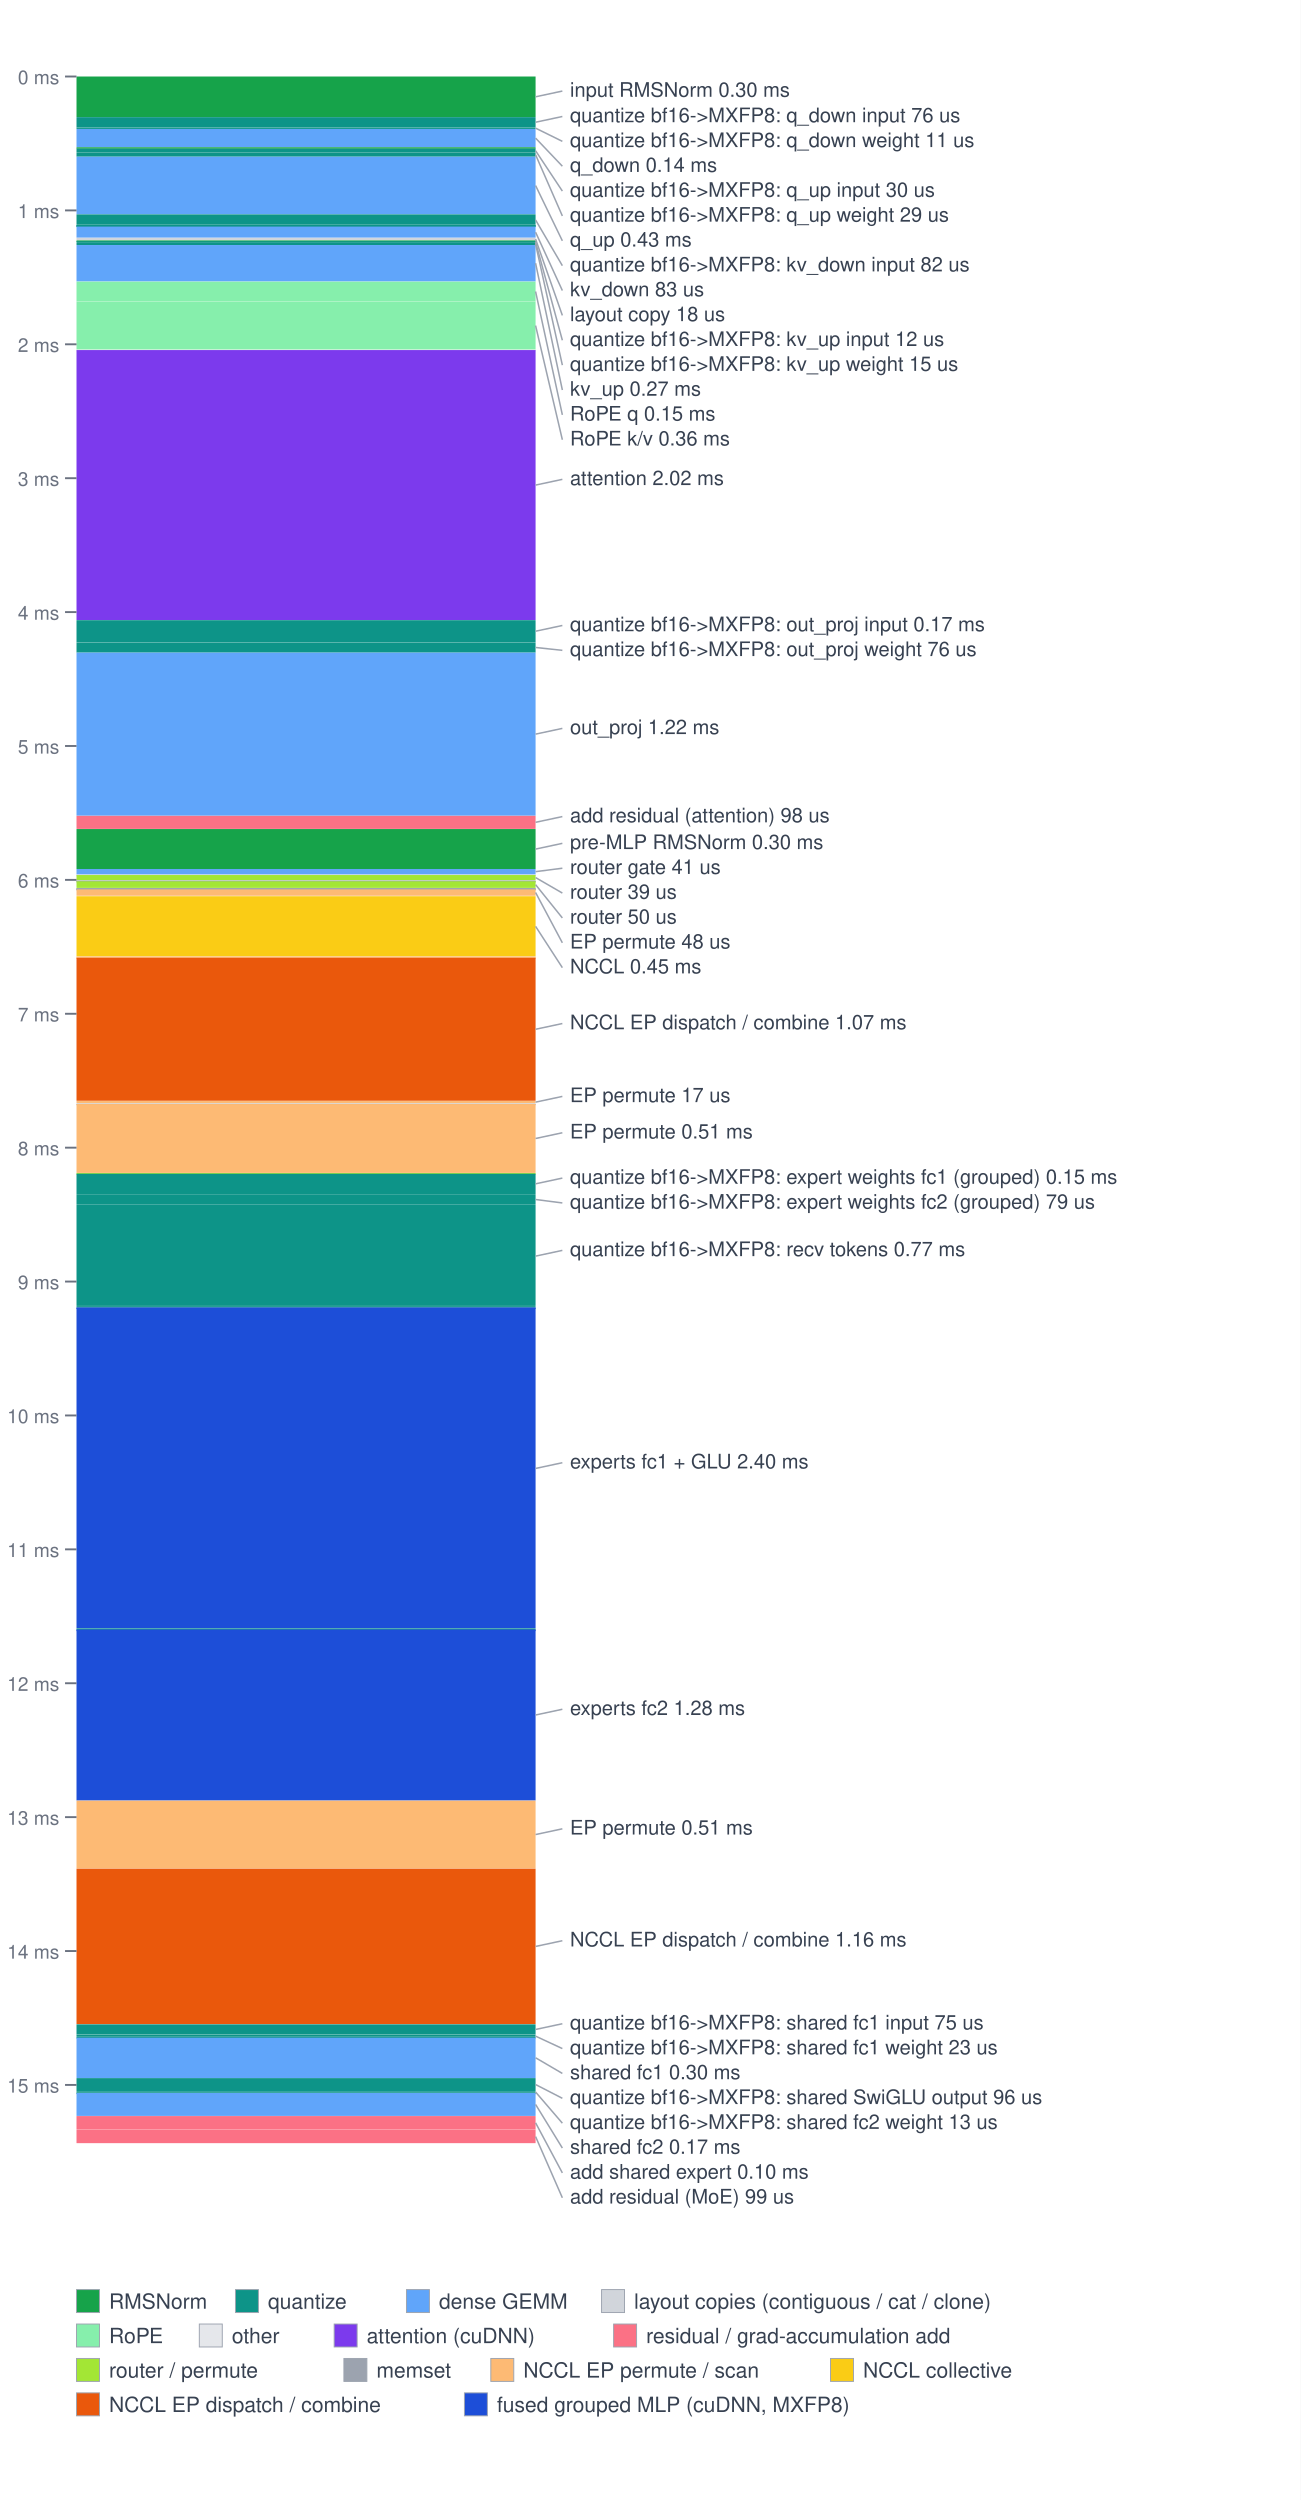
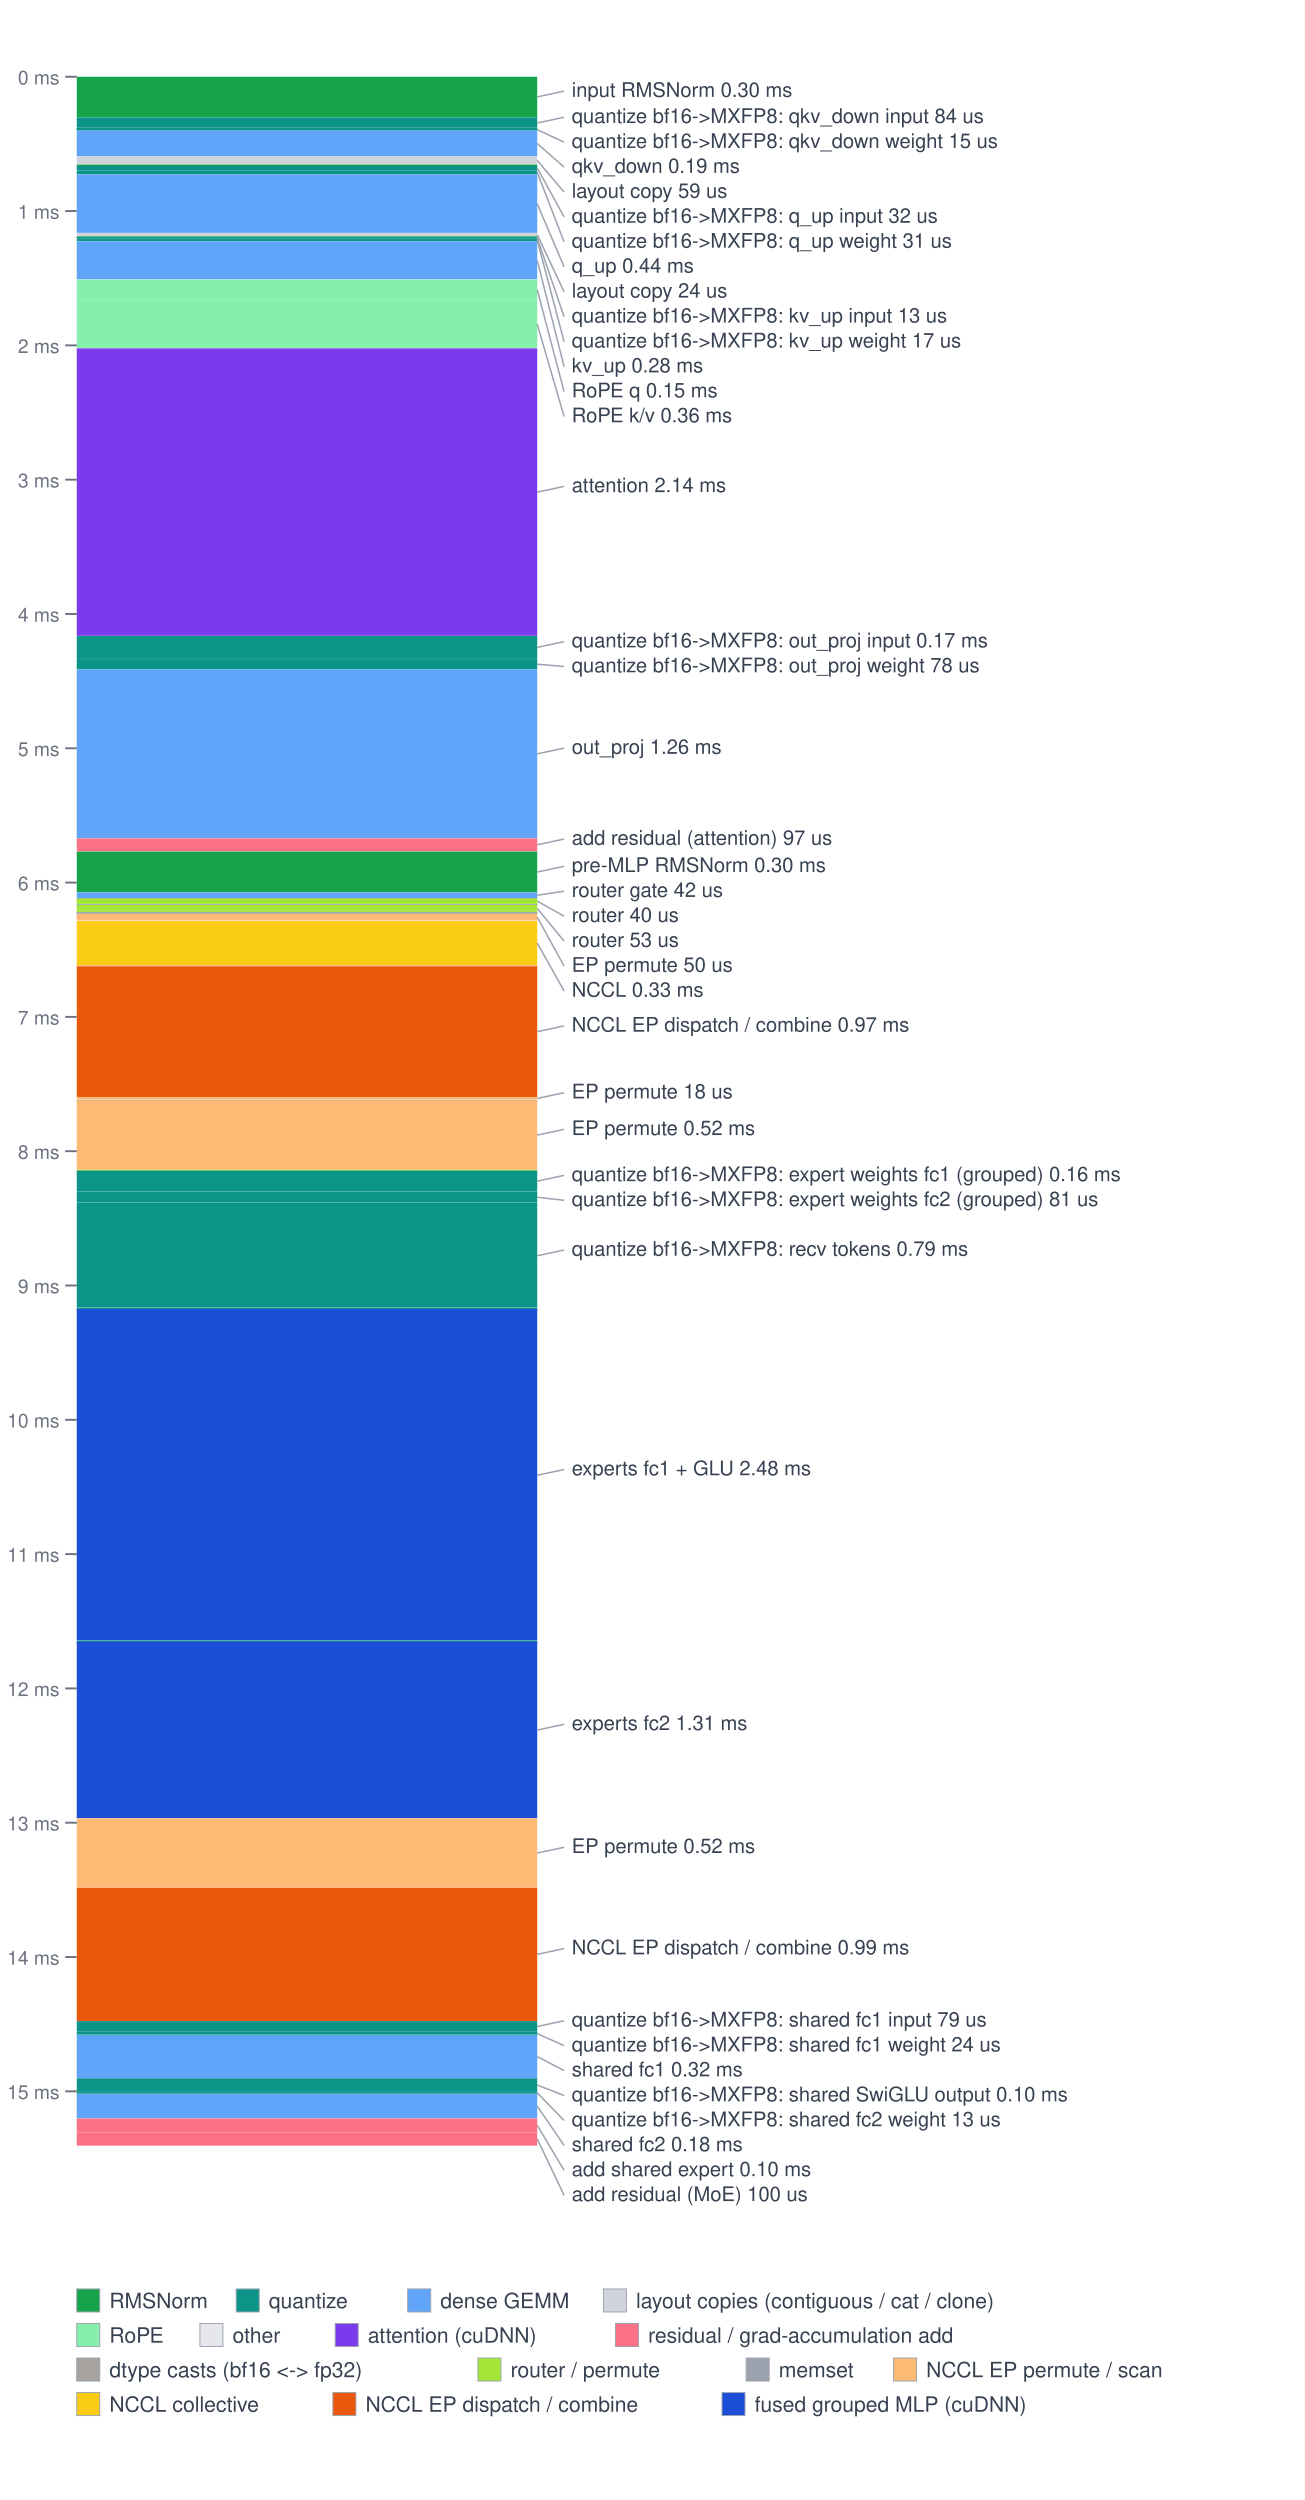
- <svg xmlns="http://www.w3.org/2000/svg" width="680" height="1307" viewBox="0 0 680 1307">
-   <rect width="680" height="1307" fill="white" />
-   <rect x="40" y="40.00" width="240" height="21.18" fill="#16a34a" />
-   <rect x="40" y="61.24" width="240" height="5.31" fill="#0d9488" />
-   <rect x="40" y="66.61" width="240" height="0.80" fill="#0d9488" />
-   <rect x="40" y="67.42" width="240" height="9.49" fill="#60a5fa" />
-   <rect x="40" y="76.98" width="240" height="0.80" fill="#16a34a" />
-   <rect x="40" y="77.73" width="240" height="2.10" fill="#0d9488" />
-   <rect x="40" y="79.91" width="240" height="2.00" fill="#0d9488" />
-   <rect x="40" y="81.96" width="240" height="30.04" fill="#60a5fa" />
-   <rect x="40" y="112.07" width="240" height="5.43" fill="#0d9488" />
-   <rect x="40" y="117.56" width="240" height="0.80" fill="#0d9488" />
-   <rect x="40" y="117.73" width="240" height="0.80" fill="#0d9488" />
-   <rect x="40" y="117.90" width="240" height="0.80" fill="#0d9488" />
-   <rect x="40" y="118.46" width="240" height="5.80" fill="#60a5fa" />
-   <rect x="40" y="124.34" width="240" height="1.24" fill="#d1d5db" />
-   <rect x="40" y="125.68" width="240" height="0.80" fill="#16a34a" />
-   <rect x="40" y="126.12" width="240" height="0.85" fill="#0d9488" />
-   <rect x="40" y="127.04" width="240" height="1.05" fill="#0d9488" />
-   <rect x="40" y="128.10" width="240" height="19.06" fill="#60a5fa" />
-   <rect x="40" y="147.23" width="240" height="10.37" fill="#86efac" />
-   <rect x="40" y="157.66" width="240" height="25.09" fill="#86efac" />
-   <rect x="40" y="182.83" width="240" height="0.80" fill="#e5e7eb" />
-   <rect x="40" y="183.02" width="240" height="141.13" fill="#7c3aed" />
-   <rect x="40" y="324.23" width="240" height="11.56" fill="#0d9488" />
-   <rect x="40" y="335.87" width="240" height="5.32" fill="#0d9488" />
-   <rect x="40" y="341.22" width="240" height="85.23" fill="#60a5fa" />
-   <rect x="40" y="426.52" width="240" height="6.83" fill="#fb7185" />
-   <rect x="40" y="433.42" width="240" height="20.89" fill="#16a34a" />
-   <rect x="40" y="454.32" width="240" height="2.86" fill="#60a5fa" />
-   <rect x="40" y="457.25" width="240" height="0.80" fill="#d1d5db" />
-   <rect x="40" y="457.47" width="240" height="2.72" fill="#a3e635" />
-   <rect x="40" y="460.32" width="240" height="0.80" fill="#9ca3af" />
-   <rect x="40" y="460.58" width="240" height="0.80" fill="#9ca3af" />
-   <rect x="40" y="460.75" width="240" height="2.96" fill="#a3e635" />
-   <rect x="40" y="463.78" width="240" height="0.80" fill="#a3e635" />
-   <rect x="40" y="464.34" width="240" height="0.80" fill="#9ca3af" />
-   <rect x="40" y="464.49" width="240" height="0.80" fill="#9ca3af" />
-   <rect x="40" y="464.74" width="240" height="0.80" fill="#9ca3af" />
-   <rect x="40" y="464.97" width="240" height="3.34" fill="#fdba74" />
-   <rect x="40" y="468.54" width="240" height="31.44" fill="#facc15" />
-   <rect x="40" y="500.04" width="240" height="0.80" fill="#fdba74" />
-   <rect x="40" y="500.52" width="240" height="0.80" fill="#fdba74" />
-   <rect x="40" y="500.77" width="240" height="74.72" fill="#ea580c" />
-   <rect x="40" y="575.57" width="240" height="1.18" fill="#fdba74" />
-   <rect x="40" y="576.99" width="240" height="0.80" fill="#9ca3af" />
-   <rect x="40" y="577.19" width="240" height="36.01" fill="#fdba74" />
-   <rect x="40" y="613.26" width="240" height="0.80" fill="#a3e635" />
-   <rect x="40" y="613.61" width="240" height="10.64" fill="#0d9488" />
-   <rect x="40" y="624.32" width="240" height="5.53" fill="#0d9488" />
-   <rect x="40" y="629.94" width="240" height="52.79" fill="#0d9488" />
-   <rect x="40" y="682.83" width="240" height="0.80" fill="#0d9488" />
-   <rect x="40" y="683.57" width="240" height="0.80" fill="#1d4ed8" />
-   <rect x="40" y="683.72" width="240" height="167.55" fill="#1d4ed8" />
-   <rect x="40" y="851.33" width="240" height="0.80" fill="#0d9488" />
-   <rect x="40" y="851.93" width="240" height="0.80" fill="#1d4ed8" />
-   <rect x="40" y="852.06" width="240" height="89.24" fill="#1d4ed8" />
-   <rect x="40" y="941.39" width="240" height="35.47" fill="#fdba74" />
-   <rect x="40" y="976.95" width="240" height="81.28" fill="#ea580c" />
-   <rect x="40" y="1058.33" width="240" height="5.27" fill="#0d9488" />
-   <rect x="40" y="1063.68" width="240" height="1.16" fill="#0d9488" />
-   <rect x="40" y="1064.92" width="240" height="0.80" fill="#0d9488" />
-   <rect x="40" y="1065.29" width="240" height="21.09" fill="#60a5fa" />
-   <rect x="40" y="1086.44" width="240" height="6.75" fill="#0d9488" />
-   <rect x="40" y="1093.26" width="240" height="0.80" fill="#0d9488" />
-   <rect x="40" y="1094.00" width="240" height="0.80" fill="#0d9488" />
-   <rect x="40" y="1094.21" width="240" height="11.99" fill="#60a5fa" />
-   <rect x="40" y="1106.28" width="240" height="7.11" fill="#fb7185" />
-   <rect x="40" y="1113.50" width="240" height="6.94" fill="#fb7185" />
+ <svg xmlns="http://www.w3.org/2000/svg" width="680" height="1303" viewBox="0 0 680 1303">
+   <rect width="680" height="1303" fill="white" />
+   <rect x="40" y="40.00" width="240" height="21.05" fill="#16a34a" />
+   <rect x="40" y="61.13" width="240" height="5.46" fill="#0d9488" />
+   <rect x="40" y="66.64" width="240" height="0.80" fill="#0d9488" />
+   <rect x="40" y="66.86" width="240" height="0.80" fill="#0d9488" />
+   <rect x="40" y="67.07" width="240" height="1.03" fill="#0d9488" />
+   <rect x="40" y="68.13" width="240" height="13.37" fill="#60a5fa" />
+   <rect x="40" y="81.58" width="240" height="4.13" fill="#d1d5db" />
+   <rect x="40" y="85.79" width="240" height="0.80" fill="#16a34a" />
+   <rect x="40" y="86.40" width="240" height="2.25" fill="#0d9488" />
+   <rect x="40" y="88.72" width="240" height="2.17" fill="#0d9488" />
+   <rect x="40" y="90.92" width="240" height="30.45" fill="#60a5fa" />
+   <rect x="40" y="121.44" width="240" height="1.66" fill="#d1d5db" />
+   <rect x="40" y="123.16" width="240" height="0.80" fill="#16a34a" />
+   <rect x="40" y="123.59" width="240" height="0.89" fill="#0d9488" />
+   <rect x="40" y="124.56" width="240" height="1.17" fill="#0d9488" />
+   <rect x="40" y="125.76" width="240" height="19.84" fill="#60a5fa" />
+   <rect x="40" y="145.68" width="240" height="10.68" fill="#86efac" />
+   <rect x="40" y="156.43" width="240" height="24.95" fill="#86efac" />
+   <rect x="40" y="181.45" width="240" height="0.80" fill="#e5e7eb" />
+   <rect x="40" y="181.58" width="240" height="149.80" fill="#7c3aed" />
+   <rect x="40" y="331.45" width="240" height="11.97" fill="#0d9488" />
+   <rect x="40" y="343.49" width="240" height="5.44" fill="#0d9488" />
+   <rect x="40" y="348.96" width="240" height="87.89" fill="#60a5fa" />
+   <rect x="40" y="436.93" width="240" height="6.81" fill="#fb7185" />
+   <rect x="40" y="443.84" width="240" height="21.23" fill="#16a34a" />
+   <rect x="40" y="465.10" width="240" height="2.94" fill="#60a5fa" />
+   <rect x="40" y="468.11" width="240" height="0.80" fill="#a8a29e" />
+   <rect x="40" y="468.34" width="240" height="2.79" fill="#a3e635" />
+   <rect x="40" y="471.26" width="240" height="0.80" fill="#9ca3af" />
+   <rect x="40" y="471.48" width="240" height="0.80" fill="#9ca3af" />
+   <rect x="40" y="471.64" width="240" height="3.09" fill="#a3e635" />
+   <rect x="40" y="474.81" width="240" height="0.80" fill="#a3e635" />
+   <rect x="40" y="475.43" width="240" height="0.80" fill="#9ca3af" />
+   <rect x="40" y="475.61" width="240" height="0.80" fill="#9ca3af" />
+   <rect x="40" y="475.97" width="240" height="0.80" fill="#9ca3af" />
+   <rect x="40" y="476.26" width="240" height="3.51" fill="#fdba74" />
+   <rect x="40" y="480.05" width="240" height="22.90" fill="#facc15" />
+   <rect x="40" y="502.98" width="240" height="0.80" fill="#fdba74" />
+   <rect x="40" y="503.46" width="240" height="0.80" fill="#fdba74" />
+   <rect x="40" y="503.73" width="240" height="68.02" fill="#ea580c" />
+   <rect x="40" y="571.83" width="240" height="1.25" fill="#fdba74" />
+   <rect x="40" y="573.24" width="240" height="0.80" fill="#9ca3af" />
+   <rect x="40" y="573.46" width="240" height="36.23" fill="#fdba74" />
+   <rect x="40" y="609.77" width="240" height="0.80" fill="#a3e635" />
+   <rect x="40" y="610.14" width="240" height="10.96" fill="#0d9488" />
+   <rect x="40" y="621.15" width="240" height="5.67" fill="#0d9488" />
+   <rect x="40" y="626.91" width="240" height="54.52" fill="#0d9488" />
+   <rect x="40" y="681.49" width="240" height="0.80" fill="#0d9488" />
+   <rect x="40" y="682.24" width="240" height="0.80" fill="#1d4ed8" />
+   <rect x="40" y="682.40" width="240" height="172.55" fill="#1d4ed8" />
+   <rect x="40" y="855.03" width="240" height="0.80" fill="#0d9488" />
+   <rect x="40" y="855.67" width="240" height="0.80" fill="#1d4ed8" />
+   <rect x="40" y="855.83" width="240" height="91.82" fill="#1d4ed8" />
+   <rect x="40" y="947.74" width="240" height="36.14" fill="#fdba74" />
+   <rect x="40" y="983.95" width="240" height="69.39" fill="#ea580c" />
+   <rect x="40" y="1053.42" width="240" height="5.55" fill="#0d9488" />
+   <rect x="40" y="1059.03" width="240" height="1.22" fill="#0d9488" />
+   <rect x="40" y="1060.34" width="240" height="0.80" fill="#0d9488" />
+   <rect x="40" y="1060.74" width="240" height="22.36" fill="#60a5fa" />
+   <rect x="40" y="1083.18" width="240" height="7.11" fill="#0d9488" />
+   <rect x="40" y="1090.36" width="240" height="0.80" fill="#0d9488" />
+   <rect x="40" y="1091.13" width="240" height="0.80" fill="#0d9488" />
+   <rect x="40" y="1091.32" width="240" height="12.73" fill="#60a5fa" />
+   <rect x="40" y="1104.12" width="240" height="7.13" fill="#fb7185" />
+   <rect x="40" y="1111.34" width="240" height="6.97" fill="#fb7185" />
  <line x1="34" y1="40.0" x2="40" y2="40.0" stroke="#6b7280" />
  <text x="31.0" y="44.0" text-anchor="end" font-family="Helvetica, Arial, sans-serif" font-size="10" font-weight="normal" fill="#6b7280">0 ms</text>
  <line x1="34" y1="110.0" x2="40" y2="110.0" stroke="#6b7280" />
  <text x="31.0" y="114.0" text-anchor="end" font-family="Helvetica, Arial, sans-serif" font-size="10" font-weight="normal" fill="#6b7280">1 ms</text>
  <line x1="34" y1="180.0" x2="40" y2="180.0" stroke="#6b7280" />
  <text x="31.0" y="184.0" text-anchor="end" font-family="Helvetica, Arial, sans-serif" font-size="10" font-weight="normal" fill="#6b7280">2 ms</text>
  <line x1="34" y1="250.0" x2="40" y2="250.0" stroke="#6b7280" />
  <text x="31.0" y="254.0" text-anchor="end" font-family="Helvetica, Arial, sans-serif" font-size="10" font-weight="normal" fill="#6b7280">3 ms</text>
  <line x1="34" y1="320.0" x2="40" y2="320.0" stroke="#6b7280" />
  <text x="31.0" y="324.0" text-anchor="end" font-family="Helvetica, Arial, sans-serif" font-size="10" font-weight="normal" fill="#6b7280">4 ms</text>
  <line x1="34" y1="390.0" x2="40" y2="390.0" stroke="#6b7280" />
  <text x="31.0" y="394.0" text-anchor="end" font-family="Helvetica, Arial, sans-serif" font-size="10" font-weight="normal" fill="#6b7280">5 ms</text>
  <line x1="34" y1="460.0" x2="40" y2="460.0" stroke="#6b7280" />
  <text x="31.0" y="464.0" text-anchor="end" font-family="Helvetica, Arial, sans-serif" font-size="10" font-weight="normal" fill="#6b7280">6 ms</text>
  <line x1="34" y1="530.0" x2="40" y2="530.0" stroke="#6b7280" />
  <text x="31.0" y="534.0" text-anchor="end" font-family="Helvetica, Arial, sans-serif" font-size="10" font-weight="normal" fill="#6b7280">7 ms</text>
  <line x1="34" y1="600.0" x2="40" y2="600.0" stroke="#6b7280" />
  <text x="31.0" y="604.0" text-anchor="end" font-family="Helvetica, Arial, sans-serif" font-size="10" font-weight="normal" fill="#6b7280">8 ms</text>
  <line x1="34" y1="670.0" x2="40" y2="670.0" stroke="#6b7280" />
  <text x="31.0" y="674.0" text-anchor="end" font-family="Helvetica, Arial, sans-serif" font-size="10" font-weight="normal" fill="#6b7280">9 ms</text>
  <line x1="34" y1="740.0" x2="40" y2="740.0" stroke="#6b7280" />
  <text x="31.0" y="744.0" text-anchor="end" font-family="Helvetica, Arial, sans-serif" font-size="10" font-weight="normal" fill="#6b7280">10 ms</text>
  <line x1="34" y1="810.0" x2="40" y2="810.0" stroke="#6b7280" />
  <text x="31.0" y="814.0" text-anchor="end" font-family="Helvetica, Arial, sans-serif" font-size="10" font-weight="normal" fill="#6b7280">11 ms</text>
  <line x1="34" y1="880.0" x2="40" y2="880.0" stroke="#6b7280" />
  <text x="31.0" y="884.0" text-anchor="end" font-family="Helvetica, Arial, sans-serif" font-size="10" font-weight="normal" fill="#6b7280">12 ms</text>
  <line x1="34" y1="950.0" x2="40" y2="950.0" stroke="#6b7280" />
  <text x="31.0" y="954.0" text-anchor="end" font-family="Helvetica, Arial, sans-serif" font-size="10" font-weight="normal" fill="#6b7280">13 ms</text>
  <line x1="34" y1="1020.0" x2="40" y2="1020.0" stroke="#6b7280" />
  <text x="31.0" y="1024.0" text-anchor="end" font-family="Helvetica, Arial, sans-serif" font-size="10" font-weight="normal" fill="#6b7280">14 ms</text>
  <line x1="34" y1="1090.0" x2="40" y2="1090.0" stroke="#6b7280" />
  <text x="31.0" y="1094.0" text-anchor="end" font-family="Helvetica, Arial, sans-serif" font-size="10" font-weight="normal" fill="#6b7280">15 ms</text>
-   <line x1="280" y1="50.6" x2="294" y2="47.6" stroke="#9ca3af" stroke-width="0.8" />
-   <text x="298.0" y="50.6" text-anchor="start" font-family="Helvetica, Arial, sans-serif" font-size="10.5" font-weight="normal" fill="#374151">input RMSNorm  0.30 ms</text>
-   <line x1="280" y1="63.9" x2="294" y2="60.9" stroke="#9ca3af" stroke-width="0.8" />
-   <text x="298.0" y="63.9" text-anchor="start" font-family="Helvetica, Arial, sans-serif" font-size="10.5" font-weight="normal" fill="#374151">quantize bf16-&gt;MXFP8: q_down input  76 us</text>
-   <line x1="280" y1="67.0" x2="294" y2="73.9" stroke="#9ca3af" stroke-width="0.8" />
-   <text x="298.0" y="76.9" text-anchor="start" font-family="Helvetica, Arial, sans-serif" font-size="10.5" font-weight="normal" fill="#374151">quantize bf16-&gt;MXFP8: q_down weight  11 us</text>
-   <line x1="280" y1="72.2" x2="294" y2="86.9" stroke="#9ca3af" stroke-width="0.8" />
-   <text x="298.0" y="89.9" text-anchor="start" font-family="Helvetica, Arial, sans-serif" font-size="10.5" font-weight="normal" fill="#374151">q_down  0.14 ms</text>
-   <line x1="280" y1="78.8" x2="294" y2="99.9" stroke="#9ca3af" stroke-width="0.8" />
-   <text x="298.0" y="102.9" text-anchor="start" font-family="Helvetica, Arial, sans-serif" font-size="10.5" font-weight="normal" fill="#374151">quantize bf16-&gt;MXFP8: q_up input  30 us</text>
-   <line x1="280" y1="80.9" x2="294" y2="112.9" stroke="#9ca3af" stroke-width="0.8" />
-   <text x="298.0" y="115.9" text-anchor="start" font-family="Helvetica, Arial, sans-serif" font-size="10.5" font-weight="normal" fill="#374151">quantize bf16-&gt;MXFP8: q_up weight  29 us</text>
-   <line x1="280" y1="97.0" x2="294" y2="125.9" stroke="#9ca3af" stroke-width="0.8" />
-   <text x="298.0" y="128.9" text-anchor="start" font-family="Helvetica, Arial, sans-serif" font-size="10.5" font-weight="normal" fill="#374151">q_up  0.43 ms</text>
-   <line x1="280" y1="115.0" x2="294" y2="138.9" stroke="#9ca3af" stroke-width="0.8" />
-   <text x="298.0" y="141.9" text-anchor="start" font-family="Helvetica, Arial, sans-serif" font-size="10.5" font-weight="normal" fill="#374151">quantize bf16-&gt;MXFP8: kv_down input  82 us</text>
-   <line x1="280" y1="121.4" x2="294" y2="151.9" stroke="#9ca3af" stroke-width="0.8" />
-   <text x="298.0" y="154.9" text-anchor="start" font-family="Helvetica, Arial, sans-serif" font-size="10.5" font-weight="normal" fill="#374151">kv_down  83 us</text>
-   <line x1="280" y1="125.0" x2="294" y2="164.9" stroke="#9ca3af" stroke-width="0.8" />
-   <text x="298.0" y="167.9" text-anchor="start" font-family="Helvetica, Arial, sans-serif" font-size="10.5" font-weight="normal" fill="#374151">layout copy  18 us</text>
-   <line x1="280" y1="126.5" x2="294" y2="177.9" stroke="#9ca3af" stroke-width="0.8" />
-   <text x="298.0" y="180.9" text-anchor="start" font-family="Helvetica, Arial, sans-serif" font-size="10.5" font-weight="normal" fill="#374151">quantize bf16-&gt;MXFP8: kv_up input  12 us</text>
-   <line x1="280" y1="127.6" x2="294" y2="190.9" stroke="#9ca3af" stroke-width="0.8" />
-   <text x="298.0" y="193.9" text-anchor="start" font-family="Helvetica, Arial, sans-serif" font-size="10.5" font-weight="normal" fill="#374151">quantize bf16-&gt;MXFP8: kv_up weight  15 us</text>
-   <line x1="280" y1="137.6" x2="294" y2="203.9" stroke="#9ca3af" stroke-width="0.8" />
-   <text x="298.0" y="206.9" text-anchor="start" font-family="Helvetica, Arial, sans-serif" font-size="10.5" font-weight="normal" fill="#374151">kv_up  0.27 ms</text>
-   <line x1="280" y1="152.4" x2="294" y2="216.9" stroke="#9ca3af" stroke-width="0.8" />
-   <text x="298.0" y="219.9" text-anchor="start" font-family="Helvetica, Arial, sans-serif" font-size="10.5" font-weight="normal" fill="#374151">RoPE q  0.15 ms</text>
-   <line x1="280" y1="170.2" x2="294" y2="229.9" stroke="#9ca3af" stroke-width="0.8" />
-   <text x="298.0" y="232.9" text-anchor="start" font-family="Helvetica, Arial, sans-serif" font-size="10.5" font-weight="normal" fill="#374151">RoPE k/v  0.36 ms</text>
-   <line x1="280" y1="253.6" x2="294" y2="250.6" stroke="#9ca3af" stroke-width="0.8" />
-   <text x="298.0" y="253.6" text-anchor="start" font-family="Helvetica, Arial, sans-serif" font-size="10.5" font-weight="normal" fill="#374151">attention  2.02 ms</text>
-   <line x1="280" y1="330.0" x2="294" y2="327.0" stroke="#9ca3af" stroke-width="0.8" />
-   <text x="298.0" y="330.0" text-anchor="start" font-family="Helvetica, Arial, sans-serif" font-size="10.5" font-weight="normal" fill="#374151">quantize bf16-&gt;MXFP8: out_proj input  0.17 ms</text>
-   <line x1="280" y1="338.5" x2="294" y2="340.0" stroke="#9ca3af" stroke-width="0.8" />
-   <text x="298.0" y="343.0" text-anchor="start" font-family="Helvetica, Arial, sans-serif" font-size="10.5" font-weight="normal" fill="#374151">quantize bf16-&gt;MXFP8: out_proj weight  76 us</text>
-   <line x1="280" y1="383.8" x2="294" y2="380.8" stroke="#9ca3af" stroke-width="0.8" />
-   <text x="298.0" y="383.8" text-anchor="start" font-family="Helvetica, Arial, sans-serif" font-size="10.5" font-weight="normal" fill="#374151">out_proj  1.22 ms</text>
-   <line x1="280" y1="429.9" x2="294" y2="426.9" stroke="#9ca3af" stroke-width="0.8" />
-   <text x="298.0" y="429.9" text-anchor="start" font-family="Helvetica, Arial, sans-serif" font-size="10.5" font-weight="normal" fill="#374151">add residual (attention)  98 us</text>
-   <line x1="280" y1="443.9" x2="294" y2="440.9" stroke="#9ca3af" stroke-width="0.8" />
-   <text x="298.0" y="443.9" text-anchor="start" font-family="Helvetica, Arial, sans-serif" font-size="10.5" font-weight="normal" fill="#374151">pre-MLP RMSNorm  0.30 ms</text>
-   <line x1="280" y1="455.7" x2="294" y2="453.9" stroke="#9ca3af" stroke-width="0.8" />
-   <text x="298.0" y="456.9" text-anchor="start" font-family="Helvetica, Arial, sans-serif" font-size="10.5" font-weight="normal" fill="#374151">router gate  41 us</text>
-   <line x1="280" y1="458.8" x2="294" y2="466.9" stroke="#9ca3af" stroke-width="0.8" />
-   <text x="298.0" y="469.9" text-anchor="start" font-family="Helvetica, Arial, sans-serif" font-size="10.5" font-weight="normal" fill="#374151">router  39 us</text>
-   <line x1="280" y1="462.5" x2="294" y2="479.9" stroke="#9ca3af" stroke-width="0.8" />
-   <text x="298.0" y="482.9" text-anchor="start" font-family="Helvetica, Arial, sans-serif" font-size="10.5" font-weight="normal" fill="#374151">router  50 us</text>
-   <line x1="280" y1="466.6" x2="294" y2="492.9" stroke="#9ca3af" stroke-width="0.8" />
-   <text x="298.0" y="495.9" text-anchor="start" font-family="Helvetica, Arial, sans-serif" font-size="10.5" font-weight="normal" fill="#374151">EP permute  48 us</text>
-   <line x1="280" y1="484.3" x2="294" y2="505.9" stroke="#9ca3af" stroke-width="0.8" />
-   <text x="298.0" y="508.9" text-anchor="start" font-family="Helvetica, Arial, sans-serif" font-size="10.5" font-weight="normal" fill="#374151">NCCL  0.45 ms</text>
-   <line x1="280" y1="538.1" x2="294" y2="535.1" stroke="#9ca3af" stroke-width="0.8" />
-   <text x="298.0" y="538.1" text-anchor="start" font-family="Helvetica, Arial, sans-serif" font-size="10.5" font-weight="normal" fill="#374151">NCCL EP dispatch / combine  1.07 ms</text>
-   <line x1="280" y1="576.2" x2="294" y2="573.2" stroke="#9ca3af" stroke-width="0.8" />
-   <text x="298.0" y="576.2" text-anchor="start" font-family="Helvetica, Arial, sans-serif" font-size="10.5" font-weight="normal" fill="#374151">EP permute  17 us</text>
-   <line x1="280" y1="595.2" x2="294" y2="592.2" stroke="#9ca3af" stroke-width="0.8" />
-   <text x="298.0" y="595.2" text-anchor="start" font-family="Helvetica, Arial, sans-serif" font-size="10.5" font-weight="normal" fill="#374151">EP permute  0.51 ms</text>
-   <line x1="280" y1="618.9" x2="294" y2="615.9" stroke="#9ca3af" stroke-width="0.8" />
-   <text x="298.0" y="618.9" text-anchor="start" font-family="Helvetica, Arial, sans-serif" font-size="10.5" font-weight="normal" fill="#374151">quantize bf16-&gt;MXFP8: expert weights fc1 (grouped)  0.15 ms</text>
-   <line x1="280" y1="627.1" x2="294" y2="628.9" stroke="#9ca3af" stroke-width="0.8" />
-   <text x="298.0" y="631.9" text-anchor="start" font-family="Helvetica, Arial, sans-serif" font-size="10.5" font-weight="normal" fill="#374151">quantize bf16-&gt;MXFP8: expert weights fc2 (grouped)  79 us</text>
-   <line x1="280" y1="656.7" x2="294" y2="653.7" stroke="#9ca3af" stroke-width="0.8" />
-   <text x="298.0" y="656.7" text-anchor="start" font-family="Helvetica, Arial, sans-serif" font-size="10.5" font-weight="normal" fill="#374151">quantize bf16-&gt;MXFP8: recv tokens  0.77 ms</text>
-   <line x1="280" y1="767.7" x2="294" y2="764.7" stroke="#9ca3af" stroke-width="0.8" />
-   <text x="298.0" y="767.7" text-anchor="start" font-family="Helvetica, Arial, sans-serif" font-size="10.5" font-weight="normal" fill="#374151">experts fc1 + GLU  2.40 ms</text>
-   <line x1="280" y1="896.6" x2="294" y2="893.6" stroke="#9ca3af" stroke-width="0.8" />
-   <text x="298.0" y="896.6" text-anchor="start" font-family="Helvetica, Arial, sans-serif" font-size="10.5" font-weight="normal" fill="#374151">experts fc2  1.28 ms</text>
-   <line x1="280" y1="959.1" x2="294" y2="956.1" stroke="#9ca3af" stroke-width="0.8" />
-   <text x="298.0" y="959.1" text-anchor="start" font-family="Helvetica, Arial, sans-serif" font-size="10.5" font-weight="normal" fill="#374151">EP permute  0.51 ms</text>
-   <line x1="280" y1="1017.6" x2="294" y2="1014.6" stroke="#9ca3af" stroke-width="0.8" />
-   <text x="298.0" y="1017.6" text-anchor="start" font-family="Helvetica, Arial, sans-serif" font-size="10.5" font-weight="normal" fill="#374151">NCCL EP dispatch / combine  1.16 ms</text>
-   <line x1="280" y1="1061.0" x2="294" y2="1058.0" stroke="#9ca3af" stroke-width="0.8" />
-   <text x="298.0" y="1061.0" text-anchor="start" font-family="Helvetica, Arial, sans-serif" font-size="10.5" font-weight="normal" fill="#374151">quantize bf16-&gt;MXFP8: shared fc1 input  75 us</text>
-   <line x1="280" y1="1064.5" x2="294" y2="1071.0" stroke="#9ca3af" stroke-width="0.8" />
-   <text x="298.0" y="1074.0" text-anchor="start" font-family="Helvetica, Arial, sans-serif" font-size="10.5" font-weight="normal" fill="#374151">quantize bf16-&gt;MXFP8: shared fc1 weight  23 us</text>
-   <line x1="280" y1="1075.8" x2="294" y2="1084.0" stroke="#9ca3af" stroke-width="0.8" />
-   <text x="298.0" y="1087.0" text-anchor="start" font-family="Helvetica, Arial, sans-serif" font-size="10.5" font-weight="normal" fill="#374151">shared fc1  0.30 ms</text>
-   <line x1="280" y1="1089.8" x2="294" y2="1097.0" stroke="#9ca3af" stroke-width="0.8" />
-   <text x="298.0" y="1100.0" text-anchor="start" font-family="Helvetica, Arial, sans-serif" font-size="10.5" font-weight="normal" fill="#374151">quantize bf16-&gt;MXFP8: shared SwiGLU output  96 us</text>
-   <line x1="280" y1="1093.7" x2="294" y2="1110.0" stroke="#9ca3af" stroke-width="0.8" />
-   <text x="298.0" y="1113.0" text-anchor="start" font-family="Helvetica, Arial, sans-serif" font-size="10.5" font-weight="normal" fill="#374151">quantize bf16-&gt;MXFP8: shared fc2 weight  13 us</text>
-   <line x1="280" y1="1100.2" x2="294" y2="1123.0" stroke="#9ca3af" stroke-width="0.8" />
-   <text x="298.0" y="1126.0" text-anchor="start" font-family="Helvetica, Arial, sans-serif" font-size="10.5" font-weight="normal" fill="#374151">shared fc2  0.17 ms</text>
-   <line x1="280" y1="1109.8" x2="294" y2="1136.0" stroke="#9ca3af" stroke-width="0.8" />
-   <text x="298.0" y="1139.0" text-anchor="start" font-family="Helvetica, Arial, sans-serif" font-size="10.5" font-weight="normal" fill="#374151">add shared expert  0.10 ms</text>
-   <line x1="280" y1="1117.0" x2="294" y2="1149.0" stroke="#9ca3af" stroke-width="0.8" />
-   <text x="298.0" y="1152.0" text-anchor="start" font-family="Helvetica, Arial, sans-serif" font-size="10.5" font-weight="normal" fill="#374151">add residual (MoE)  99 us</text>
-   <rect x="40" y="1197" width="12" height="12" fill="#16a34a" stroke="#9ca3af" stroke-width="0.5" />
-   <text x="57.0" y="1207.0" text-anchor="start" font-family="Helvetica, Arial, sans-serif" font-size="11" font-weight="normal" fill="#374151">RMSNorm</text>
-   <rect x="123.1" y="1197" width="12" height="12" fill="#0d9488" stroke="#9ca3af" stroke-width="0.5" />
-   <text x="140.1" y="1207.0" text-anchor="start" font-family="Helvetica, Arial, sans-serif" font-size="11" font-weight="normal" fill="#374151">quantize</text>
-   <rect x="212.5" y="1197" width="12" height="12" fill="#60a5fa" stroke="#9ca3af" stroke-width="0.5" />
-   <text x="229.5" y="1207.0" text-anchor="start" font-family="Helvetica, Arial, sans-serif" font-size="11" font-weight="normal" fill="#374151">dense GEMM</text>
-   <rect x="314.5" y="1197" width="12" height="12" fill="#d1d5db" stroke="#9ca3af" stroke-width="0.5" />
-   <text x="331.5" y="1207.0" text-anchor="start" font-family="Helvetica, Arial, sans-serif" font-size="11" font-weight="normal" fill="#374151">layout copies (contiguous / cat / clone)</text>
-   <rect x="40" y="1215" width="12" height="12" fill="#86efac" stroke="#9ca3af" stroke-width="0.5" />
-   <text x="57.0" y="1225.0" text-anchor="start" font-family="Helvetica, Arial, sans-serif" font-size="11" font-weight="normal" fill="#374151">RoPE</text>
-   <rect x="104.2" y="1215" width="12" height="12" fill="#e5e7eb" stroke="#9ca3af" stroke-width="0.5" />
-   <text x="121.2" y="1225.0" text-anchor="start" font-family="Helvetica, Arial, sans-serif" font-size="11" font-weight="normal" fill="#374151">other</text>
-   <rect x="174.7" y="1215" width="12" height="12" fill="#7c3aed" stroke="#9ca3af" stroke-width="0.5" />
-   <text x="191.7" y="1225.0" text-anchor="start" font-family="Helvetica, Arial, sans-serif" font-size="11" font-weight="normal" fill="#374151">attention (cuDNN)</text>
-   <rect x="320.8" y="1215" width="12" height="12" fill="#fb7185" stroke="#9ca3af" stroke-width="0.5" />
-   <text x="337.8" y="1225.0" text-anchor="start" font-family="Helvetica, Arial, sans-serif" font-size="11" font-weight="normal" fill="#374151">residual / grad-accumulation add</text>
-   <rect x="40" y="1233" width="12" height="12" fill="#a3e635" stroke="#9ca3af" stroke-width="0.5" />
-   <text x="57.0" y="1243.0" text-anchor="start" font-family="Helvetica, Arial, sans-serif" font-size="11" font-weight="normal" fill="#374151">router / permute</text>
-   <rect x="179.8" y="1233" width="12" height="12" fill="#9ca3af" stroke="#9ca3af" stroke-width="0.5" />
-   <text x="196.8" y="1243.0" text-anchor="start" font-family="Helvetica, Arial, sans-serif" font-size="11" font-weight="normal" fill="#374151">memset</text>
-   <rect x="256.6" y="1233" width="12" height="12" fill="#fdba74" stroke="#9ca3af" stroke-width="0.5" />
-   <text x="273.6" y="1243.0" text-anchor="start" font-family="Helvetica, Arial, sans-serif" font-size="11" font-weight="normal" fill="#374151">NCCL EP permute / scan</text>
-   <rect x="434.2" y="1233" width="12" height="12" fill="#facc15" stroke="#9ca3af" stroke-width="0.5" />
-   <text x="451.2" y="1243.0" text-anchor="start" font-family="Helvetica, Arial, sans-serif" font-size="11" font-weight="normal" fill="#374151">NCCL collective</text>
-   <rect x="40" y="1251" width="12" height="12" fill="#ea580c" stroke="#9ca3af" stroke-width="0.5" />
-   <text x="57.0" y="1261.0" text-anchor="start" font-family="Helvetica, Arial, sans-serif" font-size="11" font-weight="normal" fill="#374151">NCCL EP dispatch / combine</text>
-   <rect x="242.8" y="1251" width="12" height="12" fill="#1d4ed8" stroke="#9ca3af" stroke-width="0.5" />
-   <text x="259.8" y="1261.0" text-anchor="start" font-family="Helvetica, Arial, sans-serif" font-size="11" font-weight="normal" fill="#374151">fused grouped MLP (cuDNN, MXFP8)</text>
+   <line x1="280" y1="50.5" x2="294" y2="47.5" stroke="#9ca3af" stroke-width="0.8" />
+   <text x="298.0" y="50.5" text-anchor="start" font-family="Helvetica, Arial, sans-serif" font-size="10.5" font-weight="normal" fill="#374151">input RMSNorm  0.30 ms</text>
+   <line x1="280" y1="64.1" x2="294" y2="61.1" stroke="#9ca3af" stroke-width="0.8" />
+   <text x="298.0" y="64.1" text-anchor="start" font-family="Helvetica, Arial, sans-serif" font-size="10.5" font-weight="normal" fill="#374151">quantize bf16-&gt;MXFP8: qkv_down input  84 us</text>
+   <line x1="280" y1="67.6" x2="294" y2="74.1" stroke="#9ca3af" stroke-width="0.8" />
+   <text x="298.0" y="77.1" text-anchor="start" font-family="Helvetica, Arial, sans-serif" font-size="10.5" font-weight="normal" fill="#374151">quantize bf16-&gt;MXFP8: qkv_down weight  15 us</text>
+   <line x1="280" y1="74.8" x2="294" y2="87.1" stroke="#9ca3af" stroke-width="0.8" />
+   <text x="298.0" y="90.1" text-anchor="start" font-family="Helvetica, Arial, sans-serif" font-size="10.5" font-weight="normal" fill="#374151">qkv_down  0.19 ms</text>
+   <line x1="280" y1="83.6" x2="294" y2="100.1" stroke="#9ca3af" stroke-width="0.8" />
+   <text x="298.0" y="103.1" text-anchor="start" font-family="Helvetica, Arial, sans-serif" font-size="10.5" font-weight="normal" fill="#374151">layout copy  59 us</text>
+   <line x1="280" y1="87.5" x2="294" y2="113.1" stroke="#9ca3af" stroke-width="0.8" />
+   <text x="298.0" y="116.1" text-anchor="start" font-family="Helvetica, Arial, sans-serif" font-size="10.5" font-weight="normal" fill="#374151">quantize bf16-&gt;MXFP8: q_up input  32 us</text>
+   <line x1="280" y1="89.8" x2="294" y2="126.1" stroke="#9ca3af" stroke-width="0.8" />
+   <text x="298.0" y="129.1" text-anchor="start" font-family="Helvetica, Arial, sans-serif" font-size="10.5" font-weight="normal" fill="#374151">quantize bf16-&gt;MXFP8: q_up weight  31 us</text>
+   <line x1="280" y1="106.2" x2="294" y2="139.1" stroke="#9ca3af" stroke-width="0.8" />
+   <text x="298.0" y="142.1" text-anchor="start" font-family="Helvetica, Arial, sans-serif" font-size="10.5" font-weight="normal" fill="#374151">q_up  0.44 ms</text>
+   <line x1="280" y1="122.3" x2="294" y2="152.1" stroke="#9ca3af" stroke-width="0.8" />
+   <text x="298.0" y="155.1" text-anchor="start" font-family="Helvetica, Arial, sans-serif" font-size="10.5" font-weight="normal" fill="#374151">layout copy  24 us</text>
+   <line x1="280" y1="124.0" x2="294" y2="165.1" stroke="#9ca3af" stroke-width="0.8" />
+   <text x="298.0" y="168.1" text-anchor="start" font-family="Helvetica, Arial, sans-serif" font-size="10.5" font-weight="normal" fill="#374151">quantize bf16-&gt;MXFP8: kv_up input  13 us</text>
+   <line x1="280" y1="125.1" x2="294" y2="178.1" stroke="#9ca3af" stroke-width="0.8" />
+   <text x="298.0" y="181.1" text-anchor="start" font-family="Helvetica, Arial, sans-serif" font-size="10.5" font-weight="normal" fill="#374151">quantize bf16-&gt;MXFP8: kv_up weight  17 us</text>
+   <line x1="280" y1="135.7" x2="294" y2="191.1" stroke="#9ca3af" stroke-width="0.8" />
+   <text x="298.0" y="194.1" text-anchor="start" font-family="Helvetica, Arial, sans-serif" font-size="10.5" font-weight="normal" fill="#374151">kv_up  0.28 ms</text>
+   <line x1="280" y1="151.0" x2="294" y2="204.1" stroke="#9ca3af" stroke-width="0.8" />
+   <text x="298.0" y="207.1" text-anchor="start" font-family="Helvetica, Arial, sans-serif" font-size="10.5" font-weight="normal" fill="#374151">RoPE q  0.15 ms</text>
+   <line x1="280" y1="168.9" x2="294" y2="217.1" stroke="#9ca3af" stroke-width="0.8" />
+   <text x="298.0" y="220.1" text-anchor="start" font-family="Helvetica, Arial, sans-serif" font-size="10.5" font-weight="normal" fill="#374151">RoPE k/v  0.36 ms</text>
+   <line x1="280" y1="256.5" x2="294" y2="253.5" stroke="#9ca3af" stroke-width="0.8" />
+   <text x="298.0" y="256.5" text-anchor="start" font-family="Helvetica, Arial, sans-serif" font-size="10.5" font-weight="normal" fill="#374151">attention  2.14 ms</text>
+   <line x1="280" y1="337.4" x2="294" y2="334.4" stroke="#9ca3af" stroke-width="0.8" />
+   <text x="298.0" y="337.4" text-anchor="start" font-family="Helvetica, Arial, sans-serif" font-size="10.5" font-weight="normal" fill="#374151">quantize bf16-&gt;MXFP8: out_proj input  0.17 ms</text>
+   <line x1="280" y1="346.2" x2="294" y2="347.4" stroke="#9ca3af" stroke-width="0.8" />
+   <text x="298.0" y="350.4" text-anchor="start" font-family="Helvetica, Arial, sans-serif" font-size="10.5" font-weight="normal" fill="#374151">quantize bf16-&gt;MXFP8: out_proj weight  78 us</text>
+   <line x1="280" y1="392.9" x2="294" y2="389.9" stroke="#9ca3af" stroke-width="0.8" />
+   <text x="298.0" y="392.9" text-anchor="start" font-family="Helvetica, Arial, sans-serif" font-size="10.5" font-weight="normal" fill="#374151">out_proj  1.26 ms</text>
+   <line x1="280" y1="440.3" x2="294" y2="437.3" stroke="#9ca3af" stroke-width="0.8" />
+   <text x="298.0" y="440.3" text-anchor="start" font-family="Helvetica, Arial, sans-serif" font-size="10.5" font-weight="normal" fill="#374151">add residual (attention)  97 us</text>
+   <line x1="280" y1="454.5" x2="294" y2="451.5" stroke="#9ca3af" stroke-width="0.8" />
+   <text x="298.0" y="454.5" text-anchor="start" font-family="Helvetica, Arial, sans-serif" font-size="10.5" font-weight="normal" fill="#374151">pre-MLP RMSNorm  0.30 ms</text>
+   <line x1="280" y1="466.6" x2="294" y2="464.5" stroke="#9ca3af" stroke-width="0.8" />
+   <text x="298.0" y="467.5" text-anchor="start" font-family="Helvetica, Arial, sans-serif" font-size="10.5" font-weight="normal" fill="#374151">router gate  42 us</text>
+   <line x1="280" y1="469.7" x2="294" y2="477.5" stroke="#9ca3af" stroke-width="0.8" />
+   <text x="298.0" y="480.5" text-anchor="start" font-family="Helvetica, Arial, sans-serif" font-size="10.5" font-weight="normal" fill="#374151">router  40 us</text>
+   <line x1="280" y1="473.5" x2="294" y2="490.5" stroke="#9ca3af" stroke-width="0.8" />
+   <text x="298.0" y="493.5" text-anchor="start" font-family="Helvetica, Arial, sans-serif" font-size="10.5" font-weight="normal" fill="#374151">router  53 us</text>
+   <line x1="280" y1="478.0" x2="294" y2="503.5" stroke="#9ca3af" stroke-width="0.8" />
+   <text x="298.0" y="506.5" text-anchor="start" font-family="Helvetica, Arial, sans-serif" font-size="10.5" font-weight="normal" fill="#374151">EP permute  50 us</text>
+   <line x1="280" y1="491.5" x2="294" y2="516.5" stroke="#9ca3af" stroke-width="0.8" />
+   <text x="298.0" y="519.5" text-anchor="start" font-family="Helvetica, Arial, sans-serif" font-size="10.5" font-weight="normal" fill="#374151">NCCL  0.33 ms</text>
+   <line x1="280" y1="537.7" x2="294" y2="534.7" stroke="#9ca3af" stroke-width="0.8" />
+   <text x="298.0" y="537.7" text-anchor="start" font-family="Helvetica, Arial, sans-serif" font-size="10.5" font-weight="normal" fill="#374151">NCCL EP dispatch / combine  0.97 ms</text>
+   <line x1="280" y1="572.5" x2="294" y2="569.5" stroke="#9ca3af" stroke-width="0.8" />
+   <text x="298.0" y="572.5" text-anchor="start" font-family="Helvetica, Arial, sans-serif" font-size="10.5" font-weight="normal" fill="#374151">EP permute  18 us</text>
+   <line x1="280" y1="591.6" x2="294" y2="588.6" stroke="#9ca3af" stroke-width="0.8" />
+   <text x="298.0" y="591.6" text-anchor="start" font-family="Helvetica, Arial, sans-serif" font-size="10.5" font-weight="normal" fill="#374151">EP permute  0.52 ms</text>
+   <line x1="280" y1="615.6" x2="294" y2="612.6" stroke="#9ca3af" stroke-width="0.8" />
+   <text x="298.0" y="615.6" text-anchor="start" font-family="Helvetica, Arial, sans-serif" font-size="10.5" font-weight="normal" fill="#374151">quantize bf16-&gt;MXFP8: expert weights fc1 (grouped)  0.16 ms</text>
+   <line x1="280" y1="624.0" x2="294" y2="625.6" stroke="#9ca3af" stroke-width="0.8" />
+   <text x="298.0" y="628.6" text-anchor="start" font-family="Helvetica, Arial, sans-serif" font-size="10.5" font-weight="normal" fill="#374151">quantize bf16-&gt;MXFP8: expert weights fc2 (grouped)  81 us</text>
+   <line x1="280" y1="654.5" x2="294" y2="651.5" stroke="#9ca3af" stroke-width="0.8" />
+   <text x="298.0" y="654.5" text-anchor="start" font-family="Helvetica, Arial, sans-serif" font-size="10.5" font-weight="normal" fill="#374151">quantize bf16-&gt;MXFP8: recv tokens  0.79 ms</text>
+   <line x1="280" y1="768.9" x2="294" y2="765.9" stroke="#9ca3af" stroke-width="0.8" />
+   <text x="298.0" y="768.9" text-anchor="start" font-family="Helvetica, Arial, sans-serif" font-size="10.5" font-weight="normal" fill="#374151">experts fc1 + GLU  2.48 ms</text>
+   <line x1="280" y1="901.7" x2="294" y2="898.7" stroke="#9ca3af" stroke-width="0.8" />
+   <text x="298.0" y="901.7" text-anchor="start" font-family="Helvetica, Arial, sans-serif" font-size="10.5" font-weight="normal" fill="#374151">experts fc2  1.31 ms</text>
+   <line x1="280" y1="965.8" x2="294" y2="962.8" stroke="#9ca3af" stroke-width="0.8" />
+   <text x="298.0" y="965.8" text-anchor="start" font-family="Helvetica, Arial, sans-serif" font-size="10.5" font-weight="normal" fill="#374151">EP permute  0.52 ms</text>
+   <line x1="280" y1="1018.6" x2="294" y2="1015.6" stroke="#9ca3af" stroke-width="0.8" />
+   <text x="298.0" y="1018.6" text-anchor="start" font-family="Helvetica, Arial, sans-serif" font-size="10.5" font-weight="normal" fill="#374151">NCCL EP dispatch / combine  0.99 ms</text>
+   <line x1="280" y1="1056.2" x2="294" y2="1053.2" stroke="#9ca3af" stroke-width="0.8" />
+   <text x="298.0" y="1056.2" text-anchor="start" font-family="Helvetica, Arial, sans-serif" font-size="10.5" font-weight="normal" fill="#374151">quantize bf16-&gt;MXFP8: shared fc1 input  79 us</text>
+   <line x1="280" y1="1059.9" x2="294" y2="1066.2" stroke="#9ca3af" stroke-width="0.8" />
+   <text x="298.0" y="1069.2" text-anchor="start" font-family="Helvetica, Arial, sans-serif" font-size="10.5" font-weight="normal" fill="#374151">quantize bf16-&gt;MXFP8: shared fc1 weight  24 us</text>
+   <line x1="280" y1="1071.9" x2="294" y2="1079.2" stroke="#9ca3af" stroke-width="0.8" />
+   <text x="298.0" y="1082.2" text-anchor="start" font-family="Helvetica, Arial, sans-serif" font-size="10.5" font-weight="normal" fill="#374151">shared fc1  0.32 ms</text>
+   <line x1="280" y1="1086.7" x2="294" y2="1092.2" stroke="#9ca3af" stroke-width="0.8" />
+   <text x="298.0" y="1095.2" text-anchor="start" font-family="Helvetica, Arial, sans-serif" font-size="10.5" font-weight="normal" fill="#374151">quantize bf16-&gt;MXFP8: shared SwiGLU output  0.10 ms</text>
+   <line x1="280" y1="1090.8" x2="294" y2="1105.2" stroke="#9ca3af" stroke-width="0.8" />
+   <text x="298.0" y="1108.2" text-anchor="start" font-family="Helvetica, Arial, sans-serif" font-size="10.5" font-weight="normal" fill="#374151">quantize bf16-&gt;MXFP8: shared fc2 weight  13 us</text>
+   <line x1="280" y1="1097.7" x2="294" y2="1118.2" stroke="#9ca3af" stroke-width="0.8" />
+   <text x="298.0" y="1121.2" text-anchor="start" font-family="Helvetica, Arial, sans-serif" font-size="10.5" font-weight="normal" fill="#374151">shared fc2  0.18 ms</text>
+   <line x1="280" y1="1107.7" x2="294" y2="1131.2" stroke="#9ca3af" stroke-width="0.8" />
+   <text x="298.0" y="1134.2" text-anchor="start" font-family="Helvetica, Arial, sans-serif" font-size="10.5" font-weight="normal" fill="#374151">add shared expert  0.10 ms</text>
+   <line x1="280" y1="1114.8" x2="294" y2="1144.2" stroke="#9ca3af" stroke-width="0.8" />
+   <text x="298.0" y="1147.2" text-anchor="start" font-family="Helvetica, Arial, sans-serif" font-size="10.5" font-weight="normal" fill="#374151">add residual (MoE)  100 us</text>
+   <rect x="40" y="1193" width="12" height="12" fill="#16a34a" stroke="#9ca3af" stroke-width="0.5" />
+   <text x="57.0" y="1203.0" text-anchor="start" font-family="Helvetica, Arial, sans-serif" font-size="11" font-weight="normal" fill="#374151">RMSNorm</text>
+   <rect x="123.1" y="1193" width="12" height="12" fill="#0d9488" stroke="#9ca3af" stroke-width="0.5" />
+   <text x="140.1" y="1203.0" text-anchor="start" font-family="Helvetica, Arial, sans-serif" font-size="11" font-weight="normal" fill="#374151">quantize</text>
+   <rect x="212.5" y="1193" width="12" height="12" fill="#60a5fa" stroke="#9ca3af" stroke-width="0.5" />
+   <text x="229.5" y="1203.0" text-anchor="start" font-family="Helvetica, Arial, sans-serif" font-size="11" font-weight="normal" fill="#374151">dense GEMM</text>
+   <rect x="314.5" y="1193" width="12" height="12" fill="#d1d5db" stroke="#9ca3af" stroke-width="0.5" />
+   <text x="331.5" y="1203.0" text-anchor="start" font-family="Helvetica, Arial, sans-serif" font-size="11" font-weight="normal" fill="#374151">layout copies (contiguous / cat / clone)</text>
+   <rect x="40" y="1211" width="12" height="12" fill="#86efac" stroke="#9ca3af" stroke-width="0.5" />
+   <text x="57.0" y="1221.0" text-anchor="start" font-family="Helvetica, Arial, sans-serif" font-size="11" font-weight="normal" fill="#374151">RoPE</text>
+   <rect x="104.2" y="1211" width="12" height="12" fill="#e5e7eb" stroke="#9ca3af" stroke-width="0.5" />
+   <text x="121.2" y="1221.0" text-anchor="start" font-family="Helvetica, Arial, sans-serif" font-size="11" font-weight="normal" fill="#374151">other</text>
+   <rect x="174.7" y="1211" width="12" height="12" fill="#7c3aed" stroke="#9ca3af" stroke-width="0.5" />
+   <text x="191.7" y="1221.0" text-anchor="start" font-family="Helvetica, Arial, sans-serif" font-size="11" font-weight="normal" fill="#374151">attention (cuDNN)</text>
+   <rect x="320.8" y="1211" width="12" height="12" fill="#fb7185" stroke="#9ca3af" stroke-width="0.5" />
+   <text x="337.8" y="1221.0" text-anchor="start" font-family="Helvetica, Arial, sans-serif" font-size="11" font-weight="normal" fill="#374151">residual / grad-accumulation add</text>
+   <rect x="40" y="1229" width="12" height="12" fill="#a8a29e" stroke="#9ca3af" stroke-width="0.5" />
+   <text x="57.0" y="1239.0" text-anchor="start" font-family="Helvetica, Arial, sans-serif" font-size="11" font-weight="normal" fill="#374151">dtype casts (bf16 &lt;-&gt; fp32)</text>
+   <rect x="249.1" y="1229" width="12" height="12" fill="#a3e635" stroke="#9ca3af" stroke-width="0.5" />
+   <text x="266.1" y="1239.0" text-anchor="start" font-family="Helvetica, Arial, sans-serif" font-size="11" font-weight="normal" fill="#374151">router / permute</text>
+   <rect x="388.9" y="1229" width="12" height="12" fill="#9ca3af" stroke="#9ca3af" stroke-width="0.5" />
+   <text x="405.9" y="1239.0" text-anchor="start" font-family="Helvetica, Arial, sans-serif" font-size="11" font-weight="normal" fill="#374151">memset</text>
+   <rect x="465.7" y="1229" width="12" height="12" fill="#fdba74" stroke="#9ca3af" stroke-width="0.5" />
+   <text x="482.7" y="1239.0" text-anchor="start" font-family="Helvetica, Arial, sans-serif" font-size="11" font-weight="normal" fill="#374151">NCCL EP permute / scan</text>
+   <rect x="40" y="1247" width="12" height="12" fill="#facc15" stroke="#9ca3af" stroke-width="0.5" />
+   <text x="57.0" y="1257.0" text-anchor="start" font-family="Helvetica, Arial, sans-serif" font-size="11" font-weight="normal" fill="#374151">NCCL collective</text>
+   <rect x="173.5" y="1247" width="12" height="12" fill="#ea580c" stroke="#9ca3af" stroke-width="0.5" />
+   <text x="190.5" y="1257.0" text-anchor="start" font-family="Helvetica, Arial, sans-serif" font-size="11" font-weight="normal" fill="#374151">NCCL EP dispatch / combine</text>
+   <rect x="376.3" y="1247" width="12" height="12" fill="#1d4ed8" stroke="#9ca3af" stroke-width="0.5" />
+   <text x="393.3" y="1257.0" text-anchor="start" font-family="Helvetica, Arial, sans-serif" font-size="11" font-weight="normal" fill="#374151">fused grouped MLP (cuDNN)</text>
</svg>
